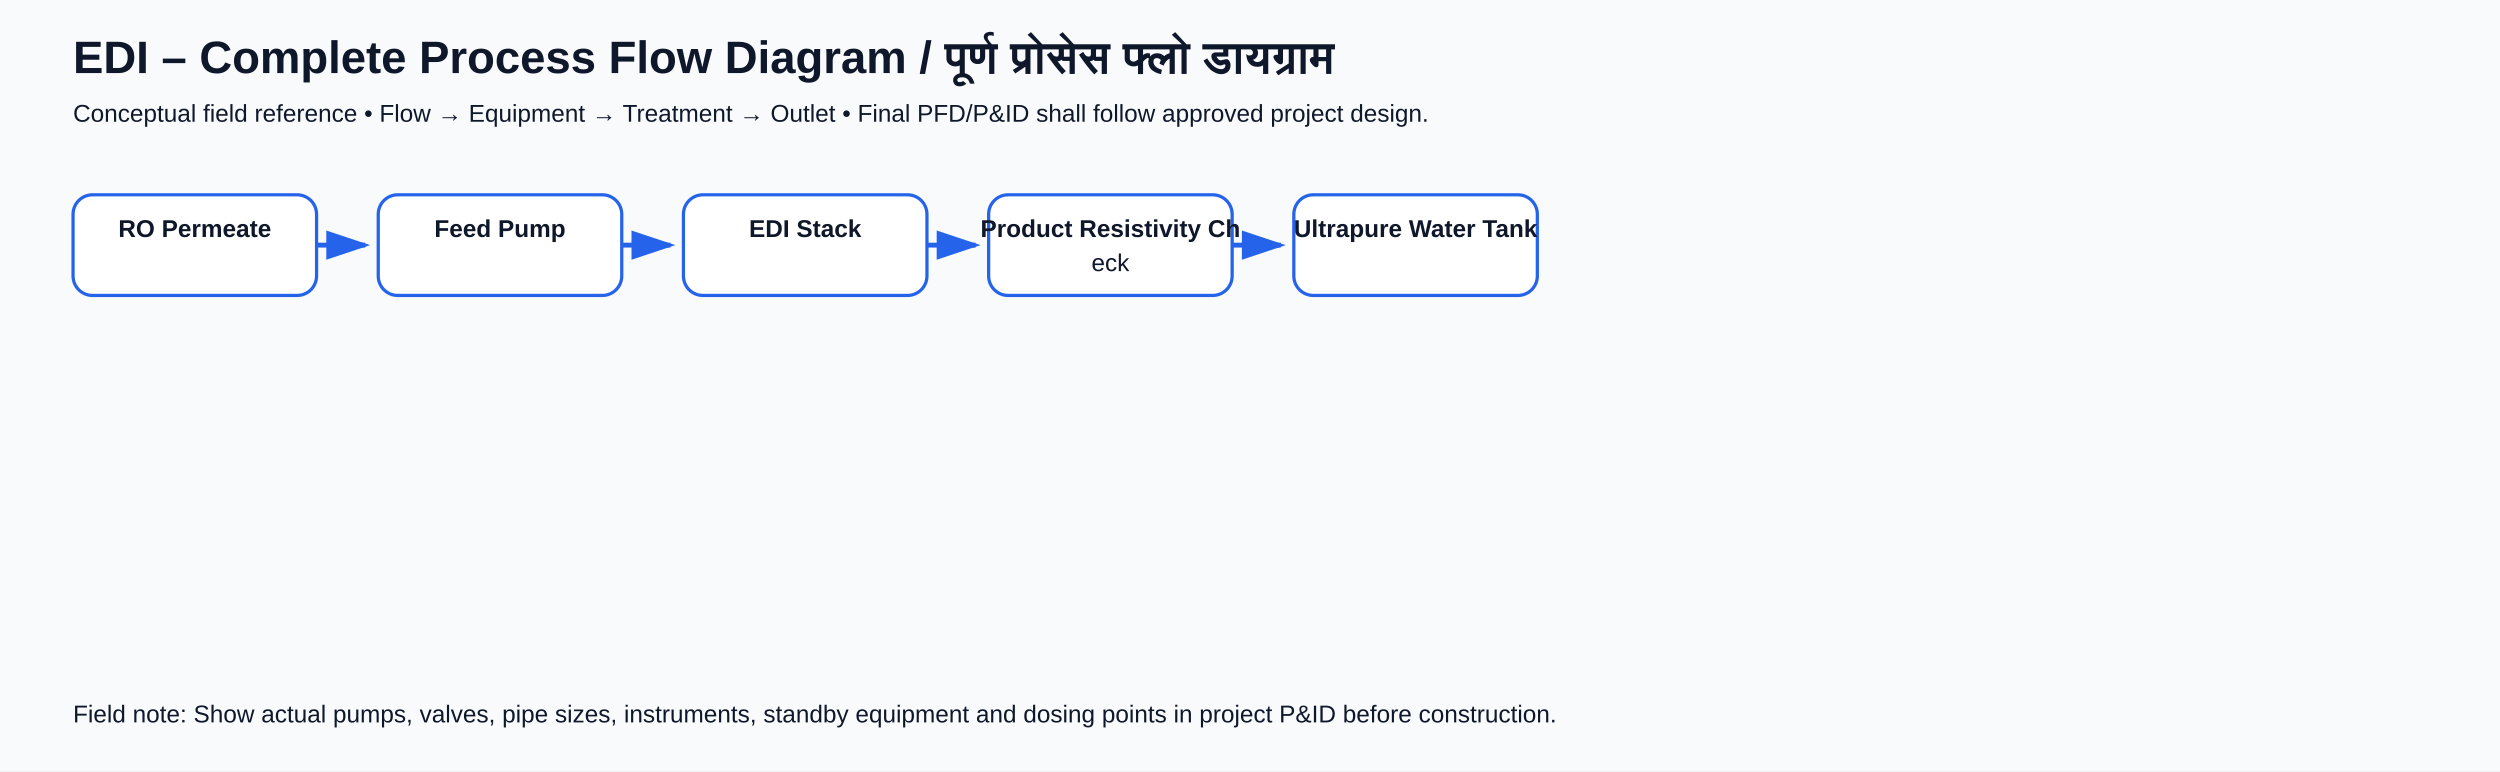
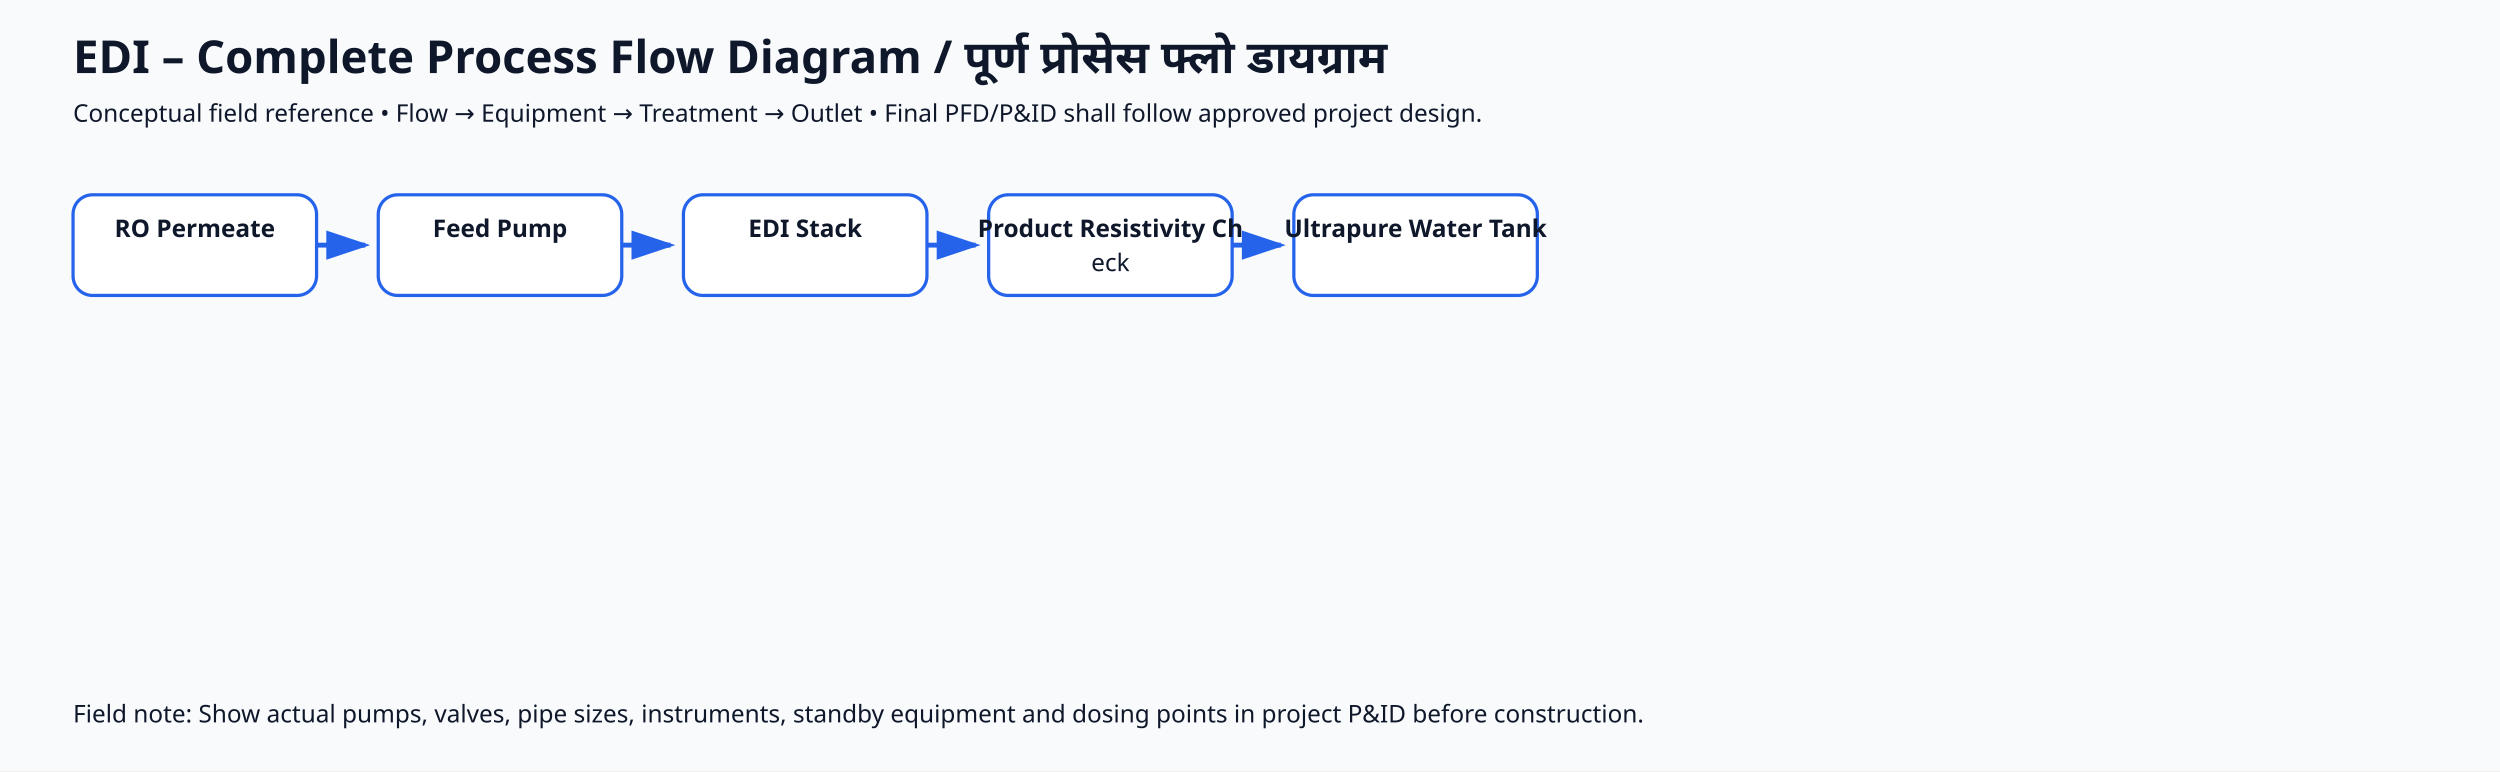
<svg xmlns="http://www.w3.org/2000/svg" width="1540" height="475" viewBox="0 0 1540 475">
  <defs>
    <marker id="a" markerWidth="10" markerHeight="10" refX="8" refY="3" orient="auto">
      <path d="M0,0 L0,6 L9,3 z" fill="#2563eb" />
    </marker>
-     <style>.t{font-family:Arial,sans-serif;fill:#0f172a}.b{fill:#fff;stroke:#2563eb;stroke-width:2}.l{stroke:#2563eb;stroke-width:3;fill:none;marker-end:url(#a)}.s{font-size:15px;font-weight:700}.n{font-size:15px}.h{font-size:28px;font-weight:700}</style>
+     <style>.t{font-family:'Noto Sans','Noto Sans Devanagari',sans-serif;fill:#0f172a}.b{fill:#fff;stroke:#2563eb;stroke-width:2}.l{stroke:#2563eb;stroke-width:3;fill:none;marker-end:url(#a)}.s{font-size:15px;font-weight:700}.n{font-size:15px}.h{font-size:28px;font-weight:700}</style>
  </defs>
  <rect width="100%" height="100%" fill="#f8fafc" />
  <text class="t h" x="45" y="45">EDI – Complete Process Flow Diagram / पूर्ण प्रोसेस फ्लो डायग्राम</text>
  <text class="t n" x="45" y="75">Conceptual field reference • Flow → Equipment → Treatment → Outlet • Final PFD/P&amp;ID shall follow approved project design.</text>
  <rect class="b" x="45" y="120" rx="12" width="150" height="62" />
  <text class="t s" text-anchor="middle" x="120.0" y="146">RO Permeate</text>
  <rect class="b" x="233" y="120" rx="12" width="150" height="62" />
  <text class="t s" text-anchor="middle" x="308.0" y="146">Feed Pump</text>
  <rect class="b" x="421" y="120" rx="12" width="150" height="62" />
  <text class="t s" text-anchor="middle" x="496.0" y="146">EDI Stack</text>
  <rect class="b" x="609" y="120" rx="12" width="150" height="62" />
  <text class="t s" text-anchor="middle" x="684.0" y="146">Product Resistivity Ch</text>
  <text class="t n" text-anchor="middle" x="684.0" y="167">eck</text>
  <rect class="b" x="797" y="120" rx="12" width="150" height="62" />
  <text class="t s" text-anchor="middle" x="872.0" y="146">Ultrapure Water Tank</text>
  <path class="l" d="M195,151.0 L225,151.0" />
  <path class="l" d="M383,151.0 L413,151.0" />
  <path class="l" d="M571,151.0 L601,151.0" />
  <path class="l" d="M759,151.0 L789,151.0" />
  <text class="t n" x="45" y="445">Field note: Show actual pumps, valves, pipe sizes, instruments, standby equipment and dosing points in project P&amp;ID before construction.</text>
</svg>
